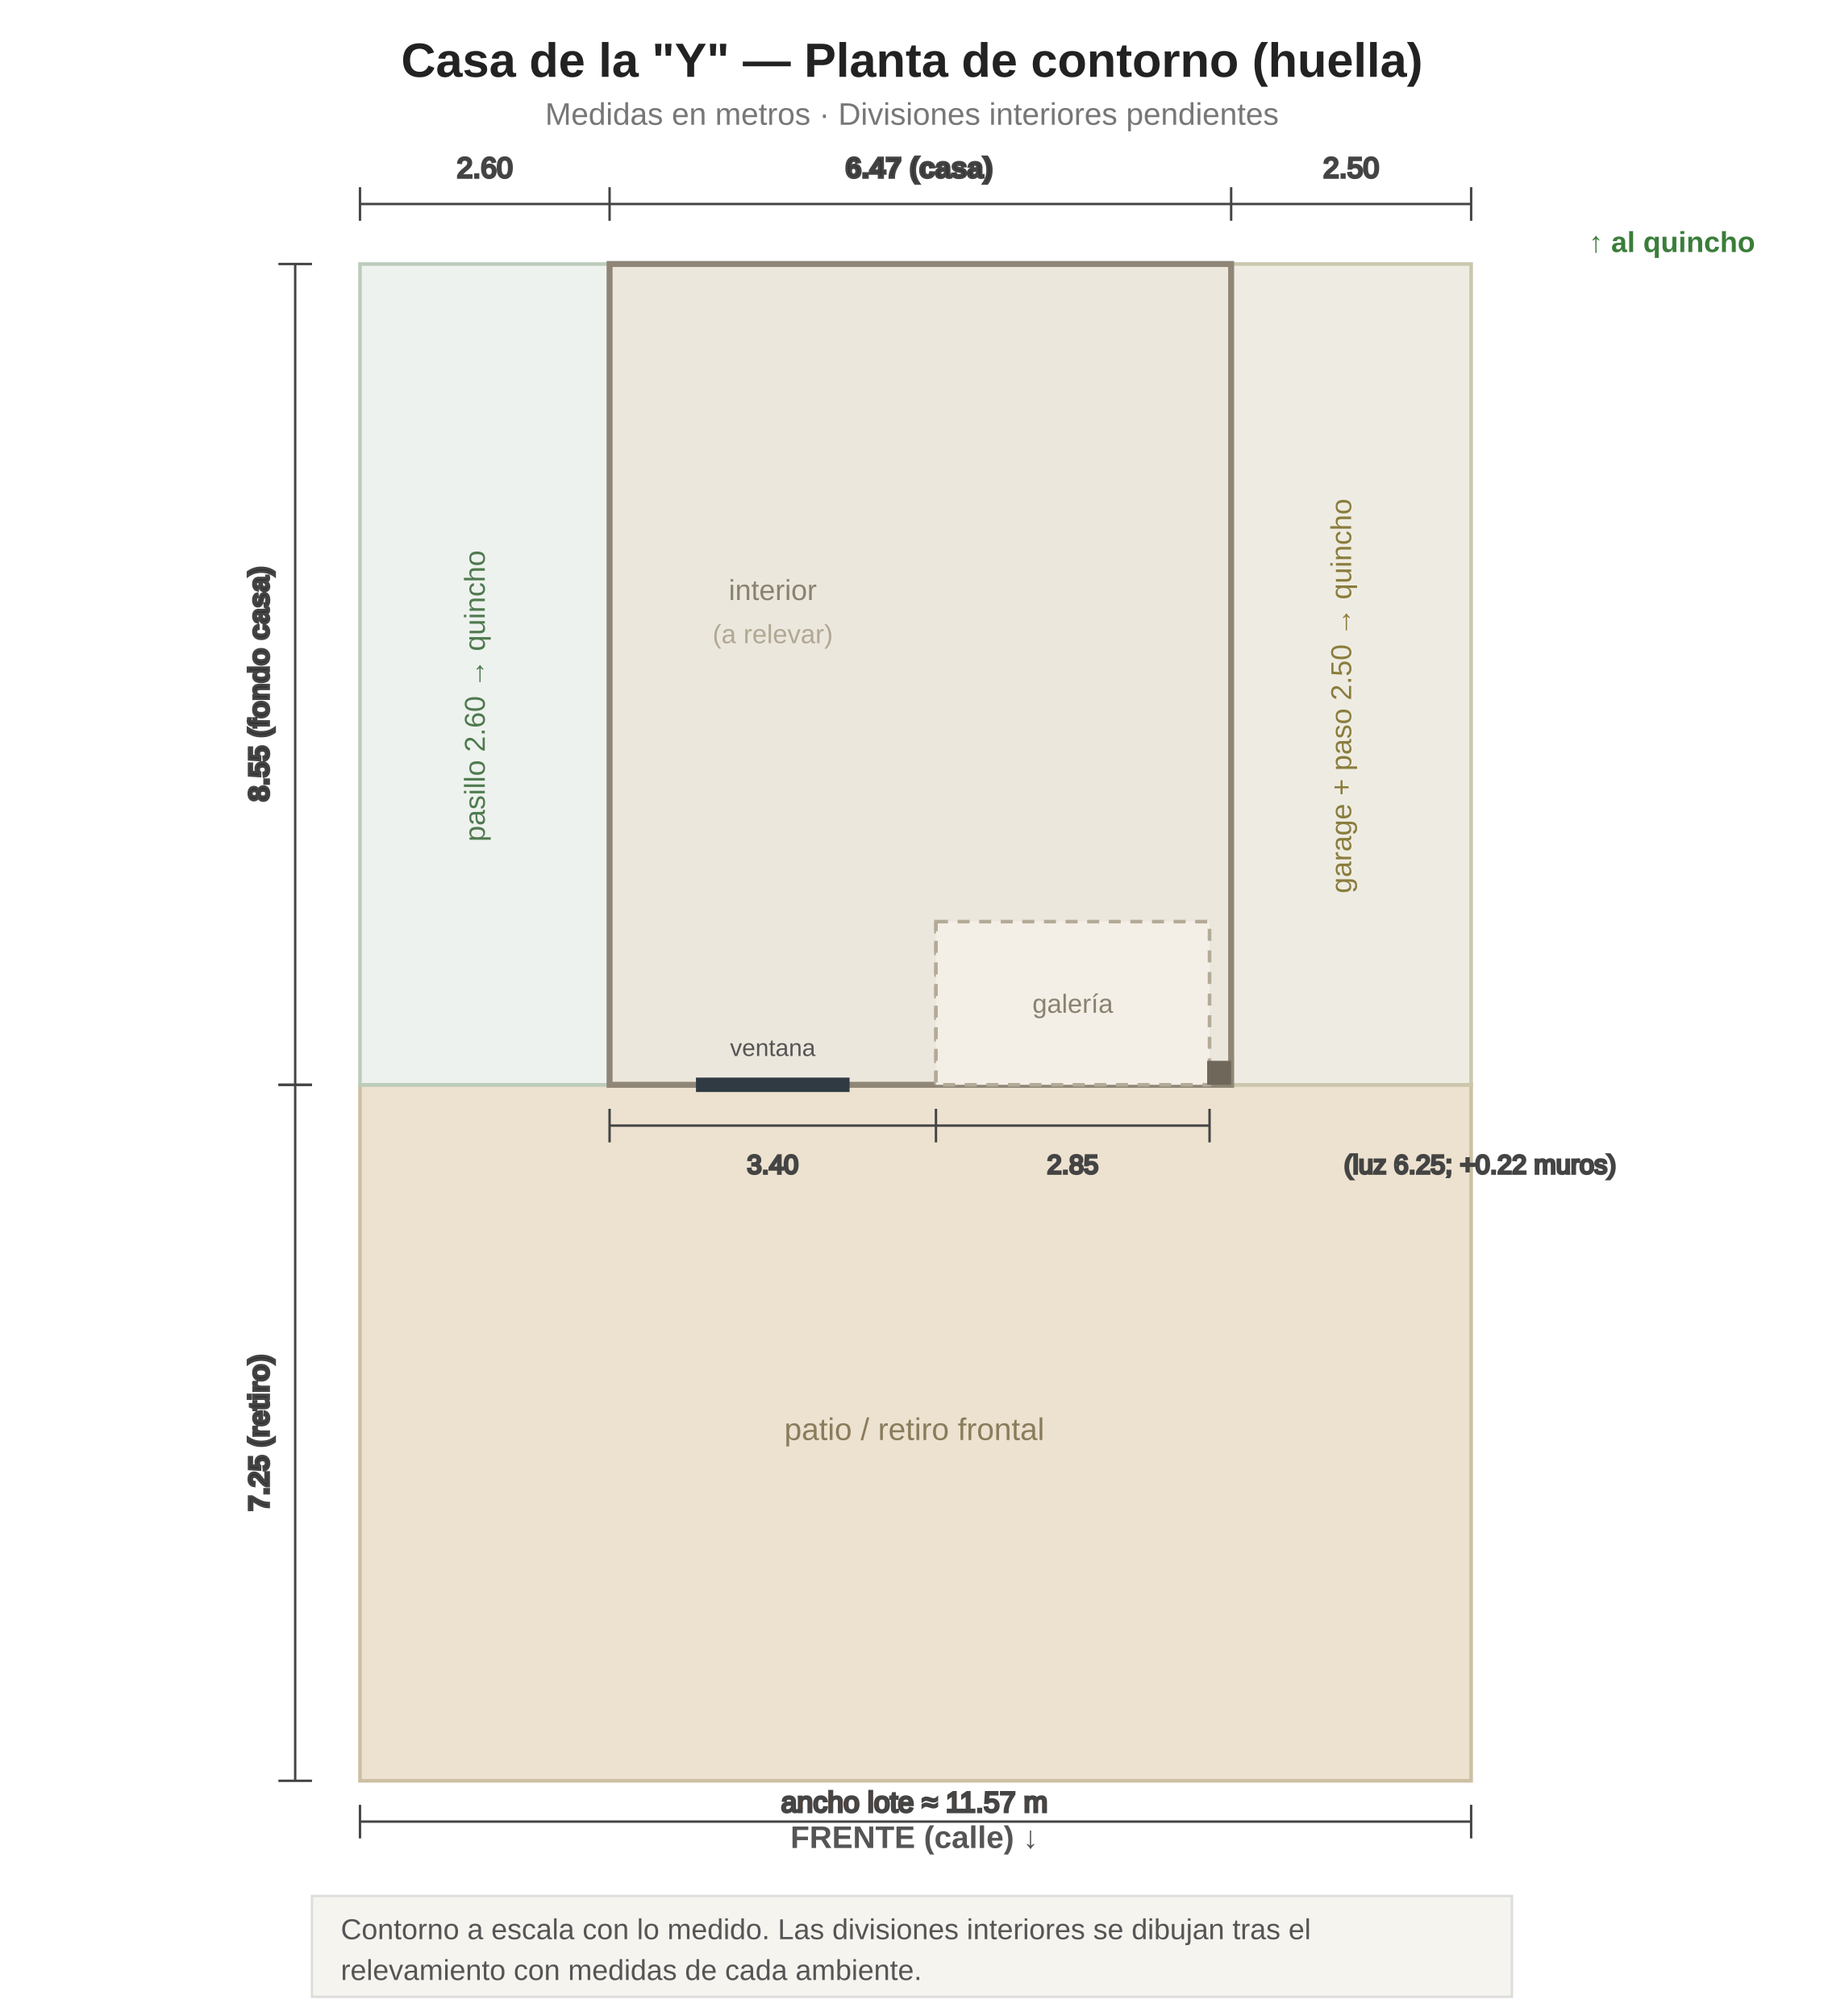
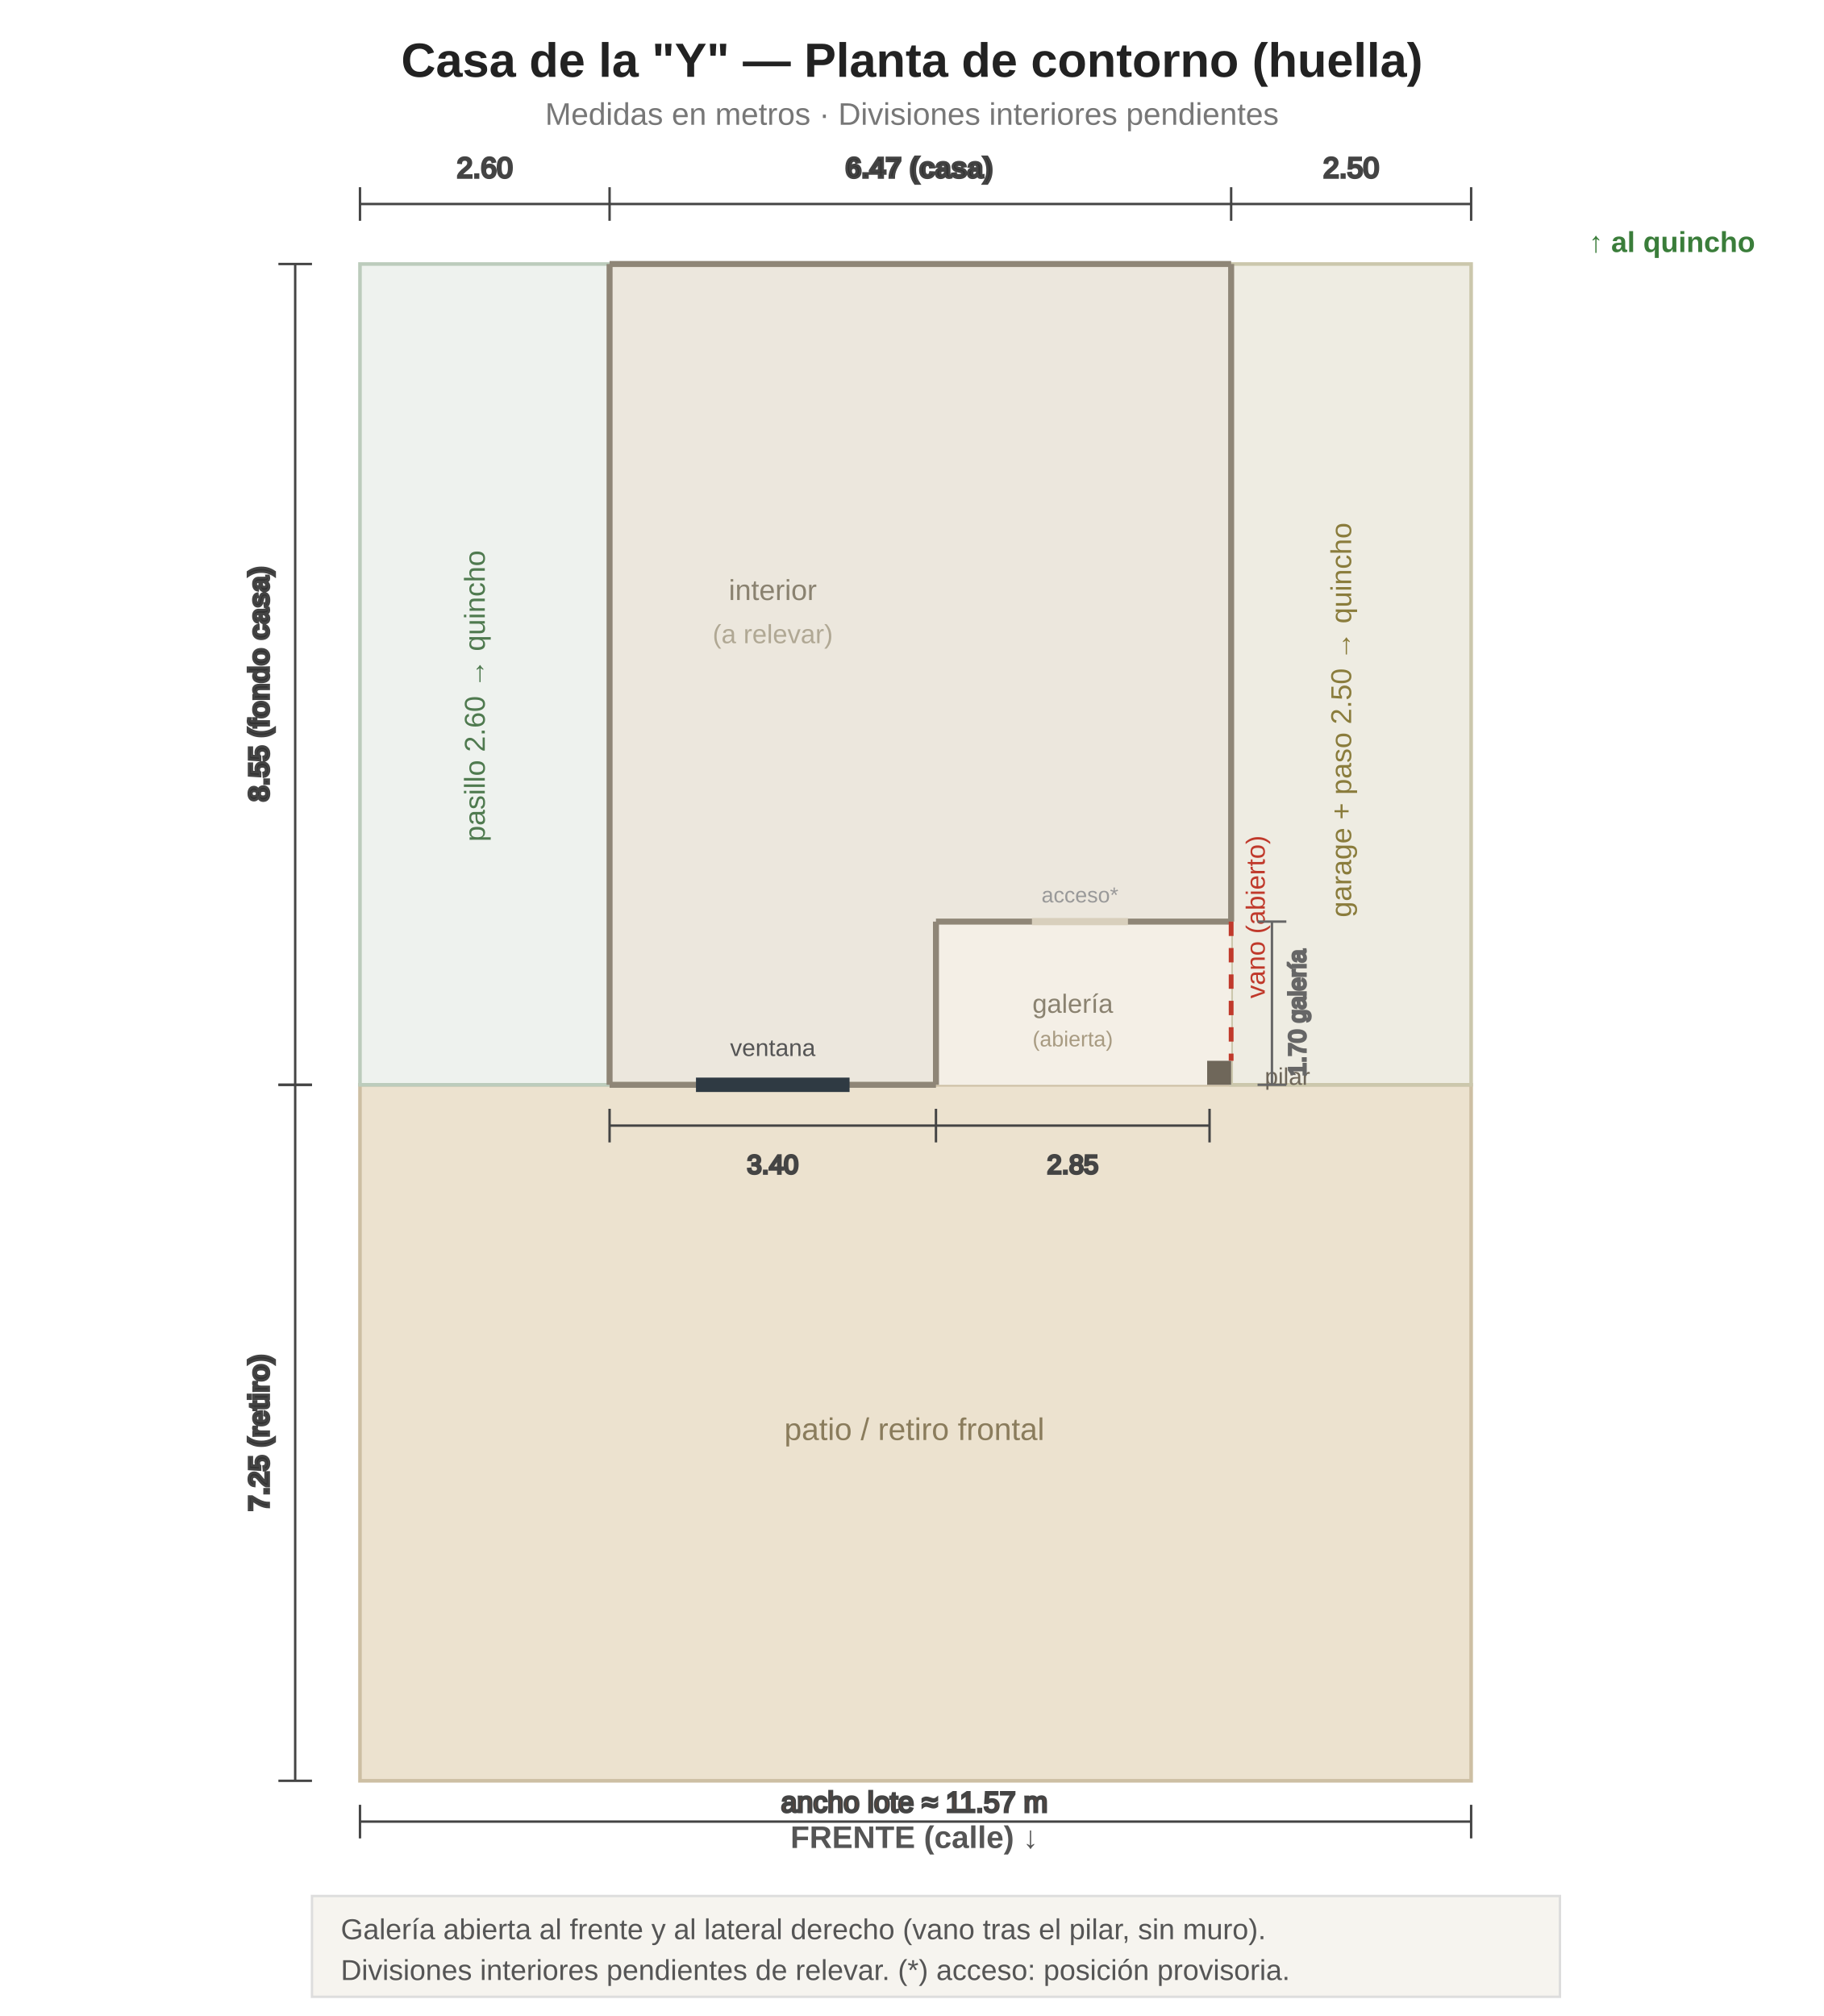
<svg xmlns="http://www.w3.org/2000/svg" viewBox="0 0 760 840" font-family="Arial, Helvetica, sans-serif">
  <rect x="0" y="0" width="760" height="840" fill="#ffffff" />
  <text x="380" y="32" text-anchor="middle" font-size="20" font-weight="bold" fill="#222">Casa de la "Y" — Planta de contorno (huella)</text>
  <text x="380" y="52" text-anchor="middle" font-size="13" fill="#777">Medidas en metros · Divisiones interiores pendientes</text>
  <text x="662" y="105" font-size="12" fill="#3a7d3a" font-weight="bold">↑ al quincho</text>
  <rect x="150" y="452" width="463" height="290" fill="#ece2cf" stroke="#cdbfa3" stroke-width="1.5" />
  <text x="381" y="600" text-anchor="middle" font-size="13" fill="#8a7c5c">patio / retiro frontal</text>
  <rect x="150" y="110" width="104" height="342" fill="#eef2ee" stroke="#bcccbc" stroke-width="1.5" />
  <text x="202" y="290" text-anchor="middle" font-size="12" fill="#4f7a4f" transform="rotate(-90 202 290)">pasillo 2.60 → quincho</text>
  <rect x="513" y="110" width="100" height="342" fill="#eeece2" stroke="#cbc7ac" stroke-width="1.5" />
-   <text x="563" y="290" text-anchor="middle" font-size="12" fill="#8a7c3c" transform="rotate(-90 563 290)">garage + paso 2.50 → quincho</text>
-   <rect x="254" y="110" width="259" height="342" fill="#ece7dd" stroke="#8f8677" stroke-width="2.5" />
-   <line x1="390" y1="384" x2="390" y2="452" stroke="#b3aa98" stroke-width="1.5" stroke-dasharray="5 4" />
-   <rect x="390" y="384" width="114" height="68" fill="#f4efe6" stroke="#b3aa98" stroke-width="1.5" stroke-dasharray="5 4" />
-   <text x="447" y="422" text-anchor="middle" font-size="11" fill="#8a8270">galería</text>
+   <text x="563" y="300" text-anchor="middle" font-size="12" fill="#8a7c3c" transform="rotate(-90 563 300)">garage + paso 2.50 → quincho</text>
+   <rect x="254" y="110" width="259" height="342" fill="#ece7dd" />
+   <rect x="390" y="384" width="123" height="68" fill="#f4efe6" />
+   <g stroke="#8f8677" stroke-width="2.5" fill="none">
+     <line x1="254" y1="110" x2="254" y2="452" />
+     <line x1="254" y1="110" x2="513" y2="110" />
+     <line x1="513" y1="110" x2="513" y2="384" />
+     <line x1="390" y1="384" x2="513" y2="384" />
+     <line x1="390" y1="384" x2="390" y2="452" />
+     <line x1="254" y1="452" x2="390" y2="452" />
+   </g>
+   <line x1="513" y1="384" x2="513" y2="442" stroke="#c0392b" stroke-width="2" stroke-dasharray="6 5" />
+   <text x="527" y="416" font-size="11" fill="#c0392b" transform="rotate(-90 527 416)">vano (abierto)</text>
  <rect x="503" y="442" width="10" height="10" fill="#6f675a" />
+   <text x="527" y="452" font-size="10" fill="#6f675a">pilar</text>
  <rect x="290" y="449" width="64" height="6" fill="#2f3a43" />
  <text x="322" y="440" text-anchor="middle" font-size="10" fill="#555">ventana</text>
+   <text x="447" y="422" text-anchor="middle" font-size="11" fill="#8a8270">galería</text>
+   <text x="447" y="436" text-anchor="middle" font-size="9" fill="#a89b82">(abierta)</text>
+   <line x1="430" y1="384" x2="470" y2="384" stroke="#d8cfbc" stroke-width="3" />
+   <text x="450" y="376" text-anchor="middle" font-size="9" fill="#999">acceso*</text>
  <text x="322" y="250" text-anchor="middle" font-size="12" fill="#8a8270">interior</text>
  <text x="322" y="268" text-anchor="middle" font-size="11" fill="#b0a894">(a relevar)</text>
  <text x="381" y="770" text-anchor="middle" font-size="13" fill="#555" font-weight="bold">FRENTE (calle) ↓</text>
  <g stroke="#444" stroke-width="1" fill="#333" font-size="12">
    <line x1="150" y1="92" x2="150" y2="78" />
    <line x1="254" y1="92" x2="254" y2="78" />
    <line x1="513" y1="92" x2="513" y2="78" />
    <line x1="613" y1="92" x2="613" y2="78" />
    <line x1="150" y1="85" x2="254" y2="85" />
    <line x1="254" y1="85" x2="513" y2="85" />
    <line x1="513" y1="85" x2="613" y2="85" />
    <text x="202" y="74" text-anchor="middle">2.60</text>
    <text x="383" y="74" text-anchor="middle" font-weight="bold">6.47 (casa)</text>
    <text x="563" y="74" text-anchor="middle">2.50</text>
  </g>
  <g stroke="#444" stroke-width="1" fill="#333" font-size="11">
    <line x1="254" y1="462" x2="254" y2="476" />
    <line x1="390" y1="462" x2="390" y2="476" />
    <line x1="504" y1="462" x2="504" y2="476" />
    <line x1="254" y1="469" x2="390" y2="469" />
    <line x1="390" y1="469" x2="504" y2="469" />
    <text x="322" y="489" text-anchor="middle">3.40</text>
    <text x="447" y="489" text-anchor="middle">2.85</text>
-     <text x="560" y="489" text-anchor="start" fill="#999">(luz 6.25; +0.22 muros)</text>
  </g>
  <g stroke="#444" stroke-width="1" fill="#333" font-size="12">
    <line x1="130" y1="110" x2="116" y2="110" />
    <line x1="130" y1="452" x2="116" y2="452" />
    <line x1="123" y1="110" x2="123" y2="452" />
    <text x="112" y="285" text-anchor="middle" font-weight="bold" transform="rotate(-90 112 285)">8.55 (fondo casa)</text>
    <line x1="130" y1="452" x2="116" y2="452" />
    <line x1="130" y1="742" x2="116" y2="742" />
    <line x1="123" y1="452" x2="123" y2="742" />
    <text x="112" y="597" text-anchor="middle" font-weight="bold" transform="rotate(-90 112 597)">7.25 (retiro)</text>
  </g>
+   <g stroke="#666" stroke-width="1" fill="#666" font-size="10">
+     <line x1="524" y1="384" x2="536" y2="384" />
+     <line x1="524" y1="452" x2="536" y2="452" />
+     <line x1="530" y1="384" x2="530" y2="452" />
+     <text x="544" y="422" text-anchor="middle" transform="rotate(-90 544 422)">1.70 galería</text>
+   </g>
  <g stroke="#444" stroke-width="1" fill="#333" font-size="12">
    <line x1="150" y1="752" x2="150" y2="766" />
    <line x1="613" y1="752" x2="613" y2="766" />
    <line x1="150" y1="759" x2="613" y2="759" />
    <text x="381" y="755" text-anchor="middle" fill="#a8461f">ancho lote ≈ 11.57 m</text>
  </g>
  <g font-size="12" fill="#555">
-     <rect x="130" y="790" width="500" height="42" fill="#f6f4ef" stroke="#ddd" />
-     <text x="142" y="808">Contorno a escala con lo medido. Las divisiones interiores se dibujan tras el</text>
-     <text x="142" y="825">relevamiento con medidas de cada ambiente.</text>
+     <rect x="130" y="790" width="520" height="42" fill="#f6f4ef" stroke="#ddd" />
+     <text x="142" y="808">Galería abierta al frente y al lateral derecho (vano tras el pilar, sin muro).</text>
+     <text x="142" y="825">Divisiones interiores pendientes de relevar. (*) acceso: posición provisoria.</text>
  </g>
</svg>
